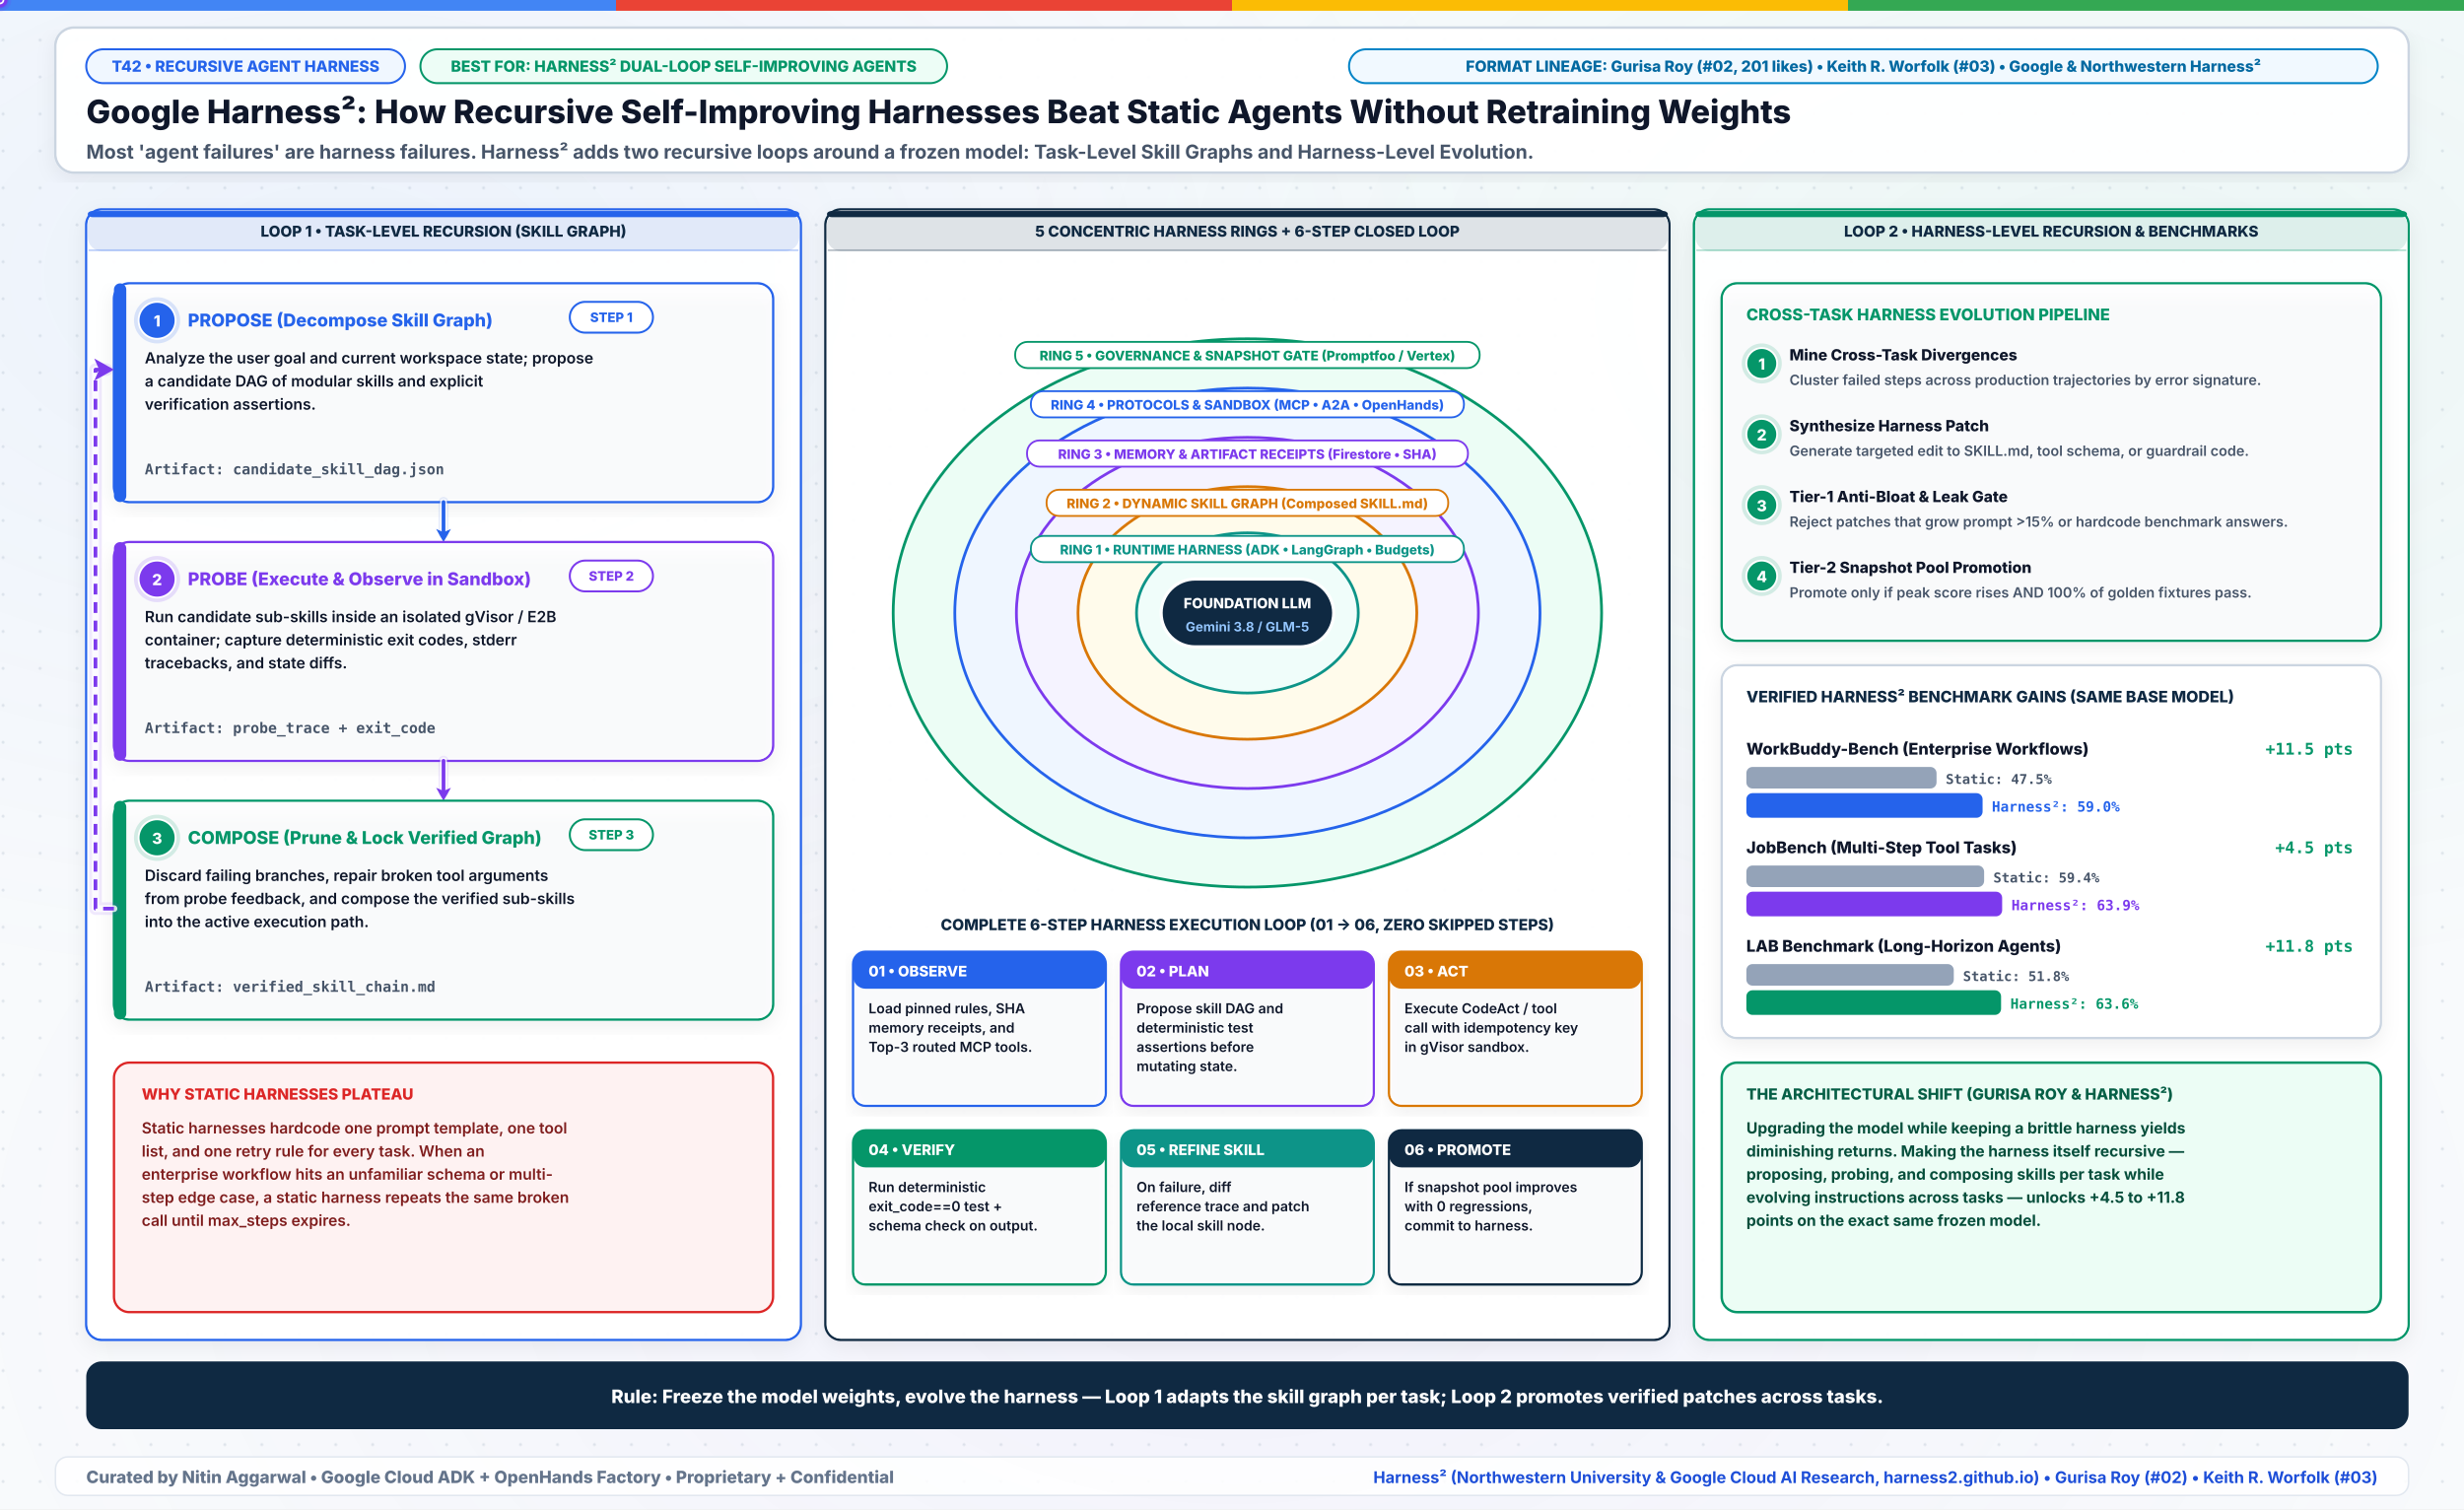
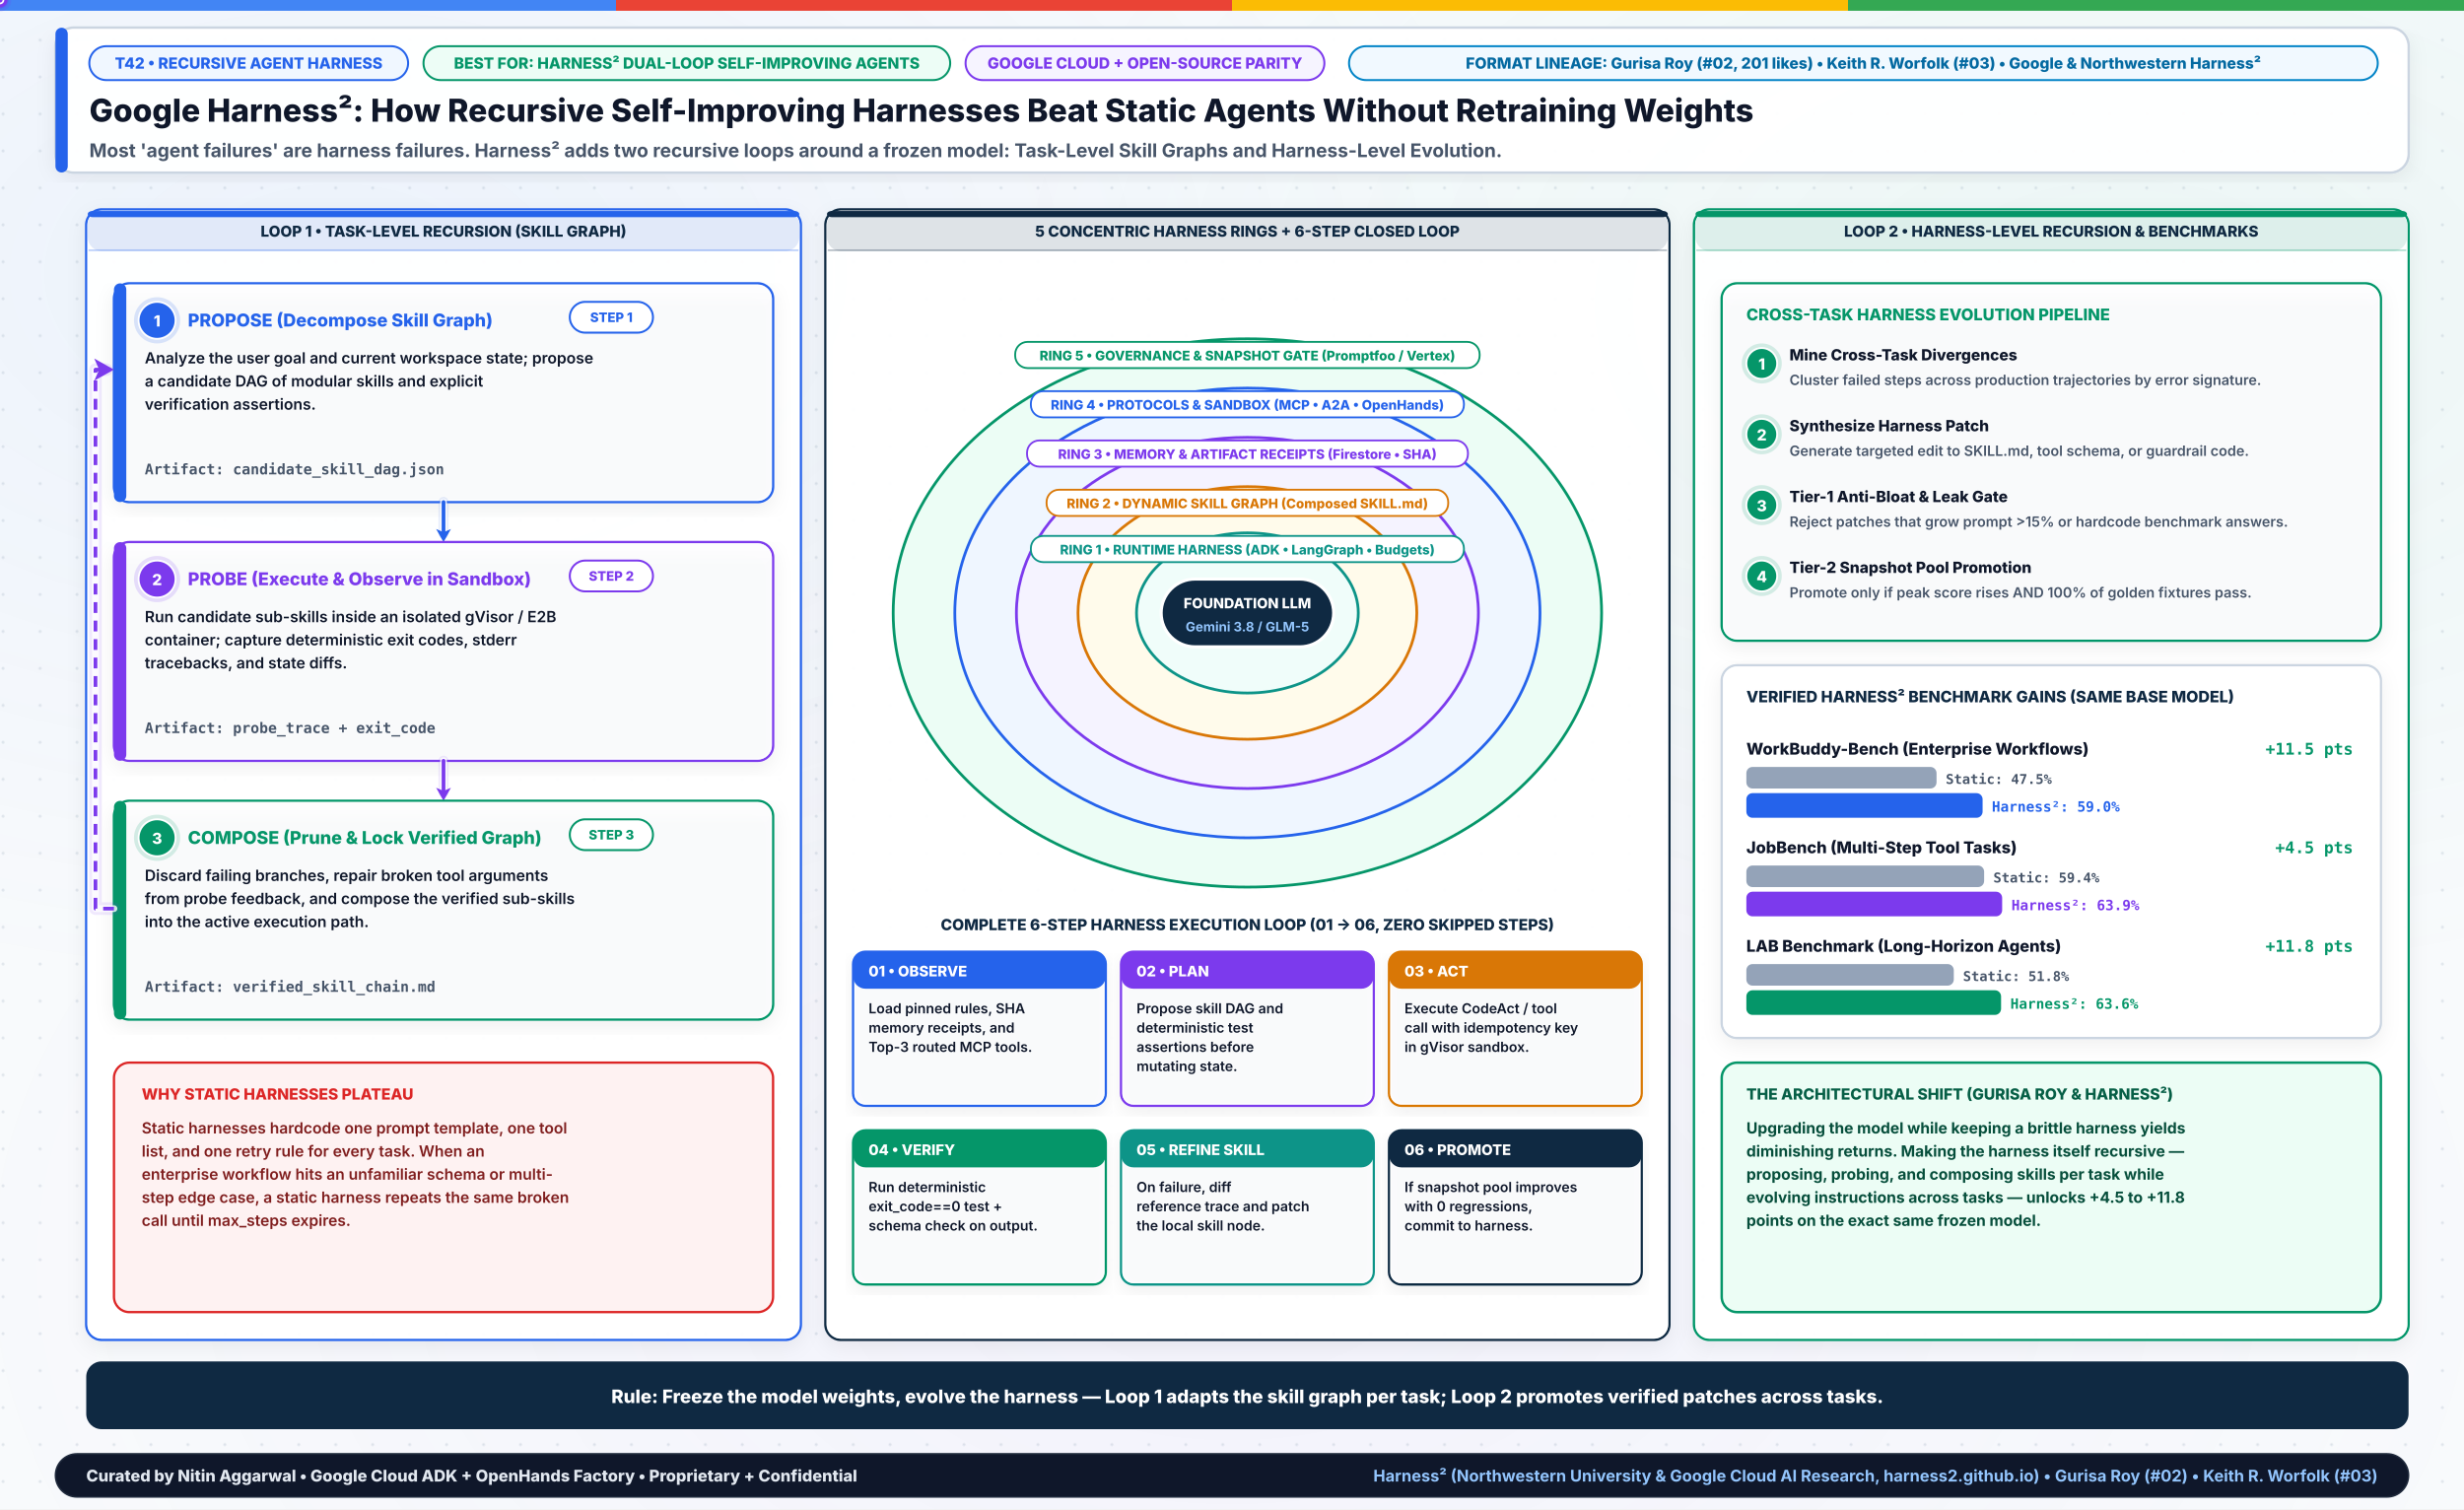
<svg xmlns="http://www.w3.org/2000/svg" viewBox="0 0 1600 980" width="1600" height="980">
  <defs>
    <filter id="shadow" x="-3%" y="-3%" width="106%" height="110%">
      <feDropShadow dx="0" dy="4" stdDeviation="6" flood-color="#0F172A" flood-opacity="0.065" />
    </filter>
    <linearGradient id="glassCardGrad" x1="0" y1="0" x2="0" y2="1">
      <stop offset="0%" stop-color="#FFFFFF" stop-opacity="0.96" />
      <stop offset="100%" stop-color="#F8FAFC" stop-opacity="0.90" />
    </linearGradient>
    <linearGradient id="glassSheen" x1="0" y1="0" x2="0" y2="1">
      <stop offset="0%" stop-color="#FFFFFF" stop-opacity="0.72" />
      <stop offset="100%" stop-color="#FFFFFF" stop-opacity="0.0" />
    </linearGradient>
    <radialGradient id="meshBlue" cx="14%" cy="18%" r="48%">
      <stop offset="0%" stop-color="#4285F4" stop-opacity="0.065" />
      <stop offset="100%" stop-color="#4285F4" stop-opacity="0.0" />
    </radialGradient>
    <radialGradient id="meshEmerald" cx="86%" cy="20%" r="46%">
      <stop offset="0%" stop-color="#10B981" stop-opacity="0.055" />
      <stop offset="100%" stop-color="#10B981" stop-opacity="0.0" />
    </radialGradient>
    <radialGradient id="meshViolet" cx="50%" cy="84%" r="52%">
      <stop offset="0%" stop-color="#8B5CF6" stop-opacity="0.048" />
      <stop offset="100%" stop-color="#8B5CF6" stop-opacity="0.0" />
    </radialGradient>
    <pattern id="archGrid" width="24" height="24" patternUnits="userSpaceOnUse">
      <circle cx="2" cy="2" r="1" fill="#94A3B8" fill-opacity="0.22" />
    </pattern>
    <style>
@keyframes flowDash { from { stroke-dashoffset: 40; } to { stroke-dashoffset: 0; } }
.flow-line { animation: flowDash 1.0s linear infinite; }
@keyframes pulseStroke { 0%,100% { stroke-width: 2.4px; } 50% { stroke-width: 5px; } }
.pulse { animation: pulseStroke 2.2s ease-in-out infinite; }
@keyframes blink { 0%,100% { opacity: 1; } 50% { opacity: 0.35; } }
.blink { animation: blink 1.4s ease-in-out infinite; }
@keyframes growX { from { transform: scaleX(0.02); } to { transform: scaleX(1); } }
.grow-x { transform-box: fill-box; transform-origin: left center; animation: growX 1.5s ease-out 0.2s both; }
@keyframes breathe { 0%,100% { transform: scale(1); } 50% { transform: scale(1.05); } }
.breathe { transform-box: fill-box; transform-origin: center; animation: breathe 2.6s ease-in-out infinite; }
</style>
  </defs>
  <rect x="0.0" y="0.0" width="1600.0" height="980.0" rx="0" fill="#F8FAFC" />
  <rect x="0" y="0" width="1600" height="980" fill="url(#meshBlue)" />
  <rect x="0" y="0" width="1600" height="980" fill="url(#meshEmerald)" />
  <rect x="0" y="0" width="1600" height="980" fill="url(#meshViolet)" />
  <rect x="0" y="0" width="1600" height="980" fill="url(#archGrid)" />
  <rect x="0.0" y="0.0" width="400.0" height="7.0" rx="0" fill="#4285F4" />
  <rect x="400.0" y="0.0" width="400.0" height="7.0" rx="0" fill="#EA4335" />
  <rect x="800.0" y="0.0" width="400.0" height="7.0" rx="0" fill="#FBBC04" />
  <rect x="1200.0" y="0.0" width="400.0" height="7.0" rx="0" fill="#34A853" />
  <rect x="36.0" y="18.0" width="1528.0" height="94.0" rx="12" fill="#FFFFFF" stroke="#CBD5E1" stroke-width="1.8" filter="url(#shadow)" fill-opacity="0.96" />
  <rect x="37.2" y="19.2" width="1525.6" height="91.6" rx="10.8" fill="none" stroke="#FFFFFF" stroke-opacity="0.82" stroke-width="1" />
  <rect x="38.0" y="19.8" width="1524.0" height="11.3" rx="9.8" fill="url(#glassSheen)" pointer-events="none" />
-   <rect x="56.0" y="32.0" width="207" height="22" rx="11.0" fill="#EFF6FF" fill-opacity="0.98" stroke="#2563EB" stroke-width="1.3" />
-   <text x="159.5" y="46.6" font-family="Inter, -apple-system, Helvetica, Arial, sans-serif" font-size="10" font-weight="800" fill="#2563EB" text-anchor="middle">T42 • RECURSIVE AGENT HARNESS</text>
-   <rect x="273.0" y="32.0" width="342" height="22" rx="11.0" fill="#ECFDF5" fill-opacity="0.98" stroke="#059669" stroke-width="1.3" />
-   <text x="444.0" y="46.6" font-family="Inter, -apple-system, Helvetica, Arial, sans-serif" font-size="10" font-weight="800" fill="#059669" text-anchor="middle">BEST FOR: HARNESS² DUAL-LOOP SELF-IMPROVING AGENTS</text>
-   <rect x="876.0" y="32.0" width="668" height="22" rx="11.0" fill="#F0F9FF" fill-opacity="0.98" stroke="#0284C7" stroke-width="1.3" />
-   <text x="1210.0" y="46.6" font-family="Inter, -apple-system, Helvetica, Arial, sans-serif" font-size="10" font-weight="800" fill="#0369A1" text-anchor="middle">FORMAT LINEAGE: Gurisa Roy (#02, 201 likes) • Keith R. Worfolk (#03) • Google &amp; Northwestern Harness²</text>
-   <text x="56.0" y="80.0" font-family="Inter, -apple-system, Helvetica, Arial, sans-serif" font-size="21" font-weight="800" fill="#0F172A" text-anchor="start">Google Harness²: How Recursive Self-Improving Harnesses Beat Static Agents Without Retraining Weights</text>
-   <text x="56.0" y="103.0" font-family="Inter, -apple-system, Helvetica, Arial, sans-serif" font-size="12.5" font-weight="700" fill="#475569" text-anchor="start">Most 'agent failures' are harness failures. Harness² adds two recursive loops around a frozen model: Task-Level Skill Graphs and Harness-Level Evolution.</text>
+   <rect x="36.0" y="18.0" width="8.0" height="94.0" rx="4" fill="#2563EB" />
+   <rect x="58.0" y="30.0" width="207" height="22" rx="11.0" fill="#EFF6FF" fill-opacity="0.98" stroke="#2563EB" stroke-width="1.3" />
+   <text x="161.5" y="44.6" font-family="Inter, -apple-system, Helvetica, Arial, sans-serif" font-size="10" font-weight="800" fill="#2563EB" text-anchor="middle">T42 • RECURSIVE AGENT HARNESS</text>
+   <rect x="275.0" y="30.0" width="342" height="22" rx="11.0" fill="#ECFDF5" fill-opacity="0.98" stroke="#059669" stroke-width="1.3" />
+   <text x="446.0" y="44.6" font-family="Inter, -apple-system, Helvetica, Arial, sans-serif" font-size="10" font-weight="800" fill="#059669" text-anchor="middle">BEST FOR: HARNESS² DUAL-LOOP SELF-IMPROVING AGENTS</text>
+   <rect x="627.0" y="30.0" width="233" height="22" rx="11.0" fill="#F5F3FF" fill-opacity="0.98" stroke="#7C3AED" stroke-width="1.3" />
+   <text x="743.5" y="44.6" font-family="Inter, -apple-system, Helvetica, Arial, sans-serif" font-size="10" font-weight="800" fill="#7C3AED" text-anchor="middle">GOOGLE CLOUD + OPEN-SOURCE PARITY</text>
+   <rect x="876.0" y="30.0" width="668" height="22" rx="11.0" fill="#F0F9FF" fill-opacity="0.98" stroke="#0284C7" stroke-width="1.3" />
+   <text x="1210.0" y="44.6" font-family="Inter, -apple-system, Helvetica, Arial, sans-serif" font-size="10" font-weight="800" fill="#0369A1" text-anchor="middle">FORMAT LINEAGE: Gurisa Roy (#02, 201 likes) • Keith R. Worfolk (#03) • Google &amp; Northwestern Harness²</text>
+   <text x="58.0" y="79.0" font-family="Inter, -apple-system, Helvetica, Arial, sans-serif" font-size="20.5" font-weight="800" fill="#0F172A" text-anchor="start">Google Harness²: How Recursive Self-Improving Harnesses Beat Static Agents Without Retraining Weights</text>
+   <text x="58.0" y="102.0" font-family="Inter, -apple-system, Helvetica, Arial, sans-serif" font-size="12.2" font-weight="700" fill="#475569" text-anchor="start">Most 'agent failures' are harness failures. Harness² adds two recursive loops around a frozen model: Task-Level Skill Graphs and Harness-Level Evolution.</text>
  <rect x="56.0" y="136.0" width="464.0" height="734.0" rx="10" fill="#FFFFFF" stroke="#2563EB" stroke-width="1.6" filter="url(#shadow)" fill-opacity="0.96" />
  <rect x="57.2" y="137.2" width="461.6" height="731.6" rx="8.8" fill="none" stroke="#FFFFFF" stroke-opacity="0.82" stroke-width="1" />
  <rect x="58.0" y="137.8" width="460.0" height="14.0" rx="7.8" fill="url(#glassSheen)" pointer-events="none" />
  <rect x="57.0" y="137.0" width="462.0" height="26.0" rx="9" fill="#F8FAFC" />
  <rect x="57.0" y="137.0" width="462.0" height="26.0" rx="9" fill="#2563EB" fill-opacity="0.11" />
  <rect x="57.0" y="137.0" width="462.0" height="4.0" rx="3" fill="#2563EB" />
  <line x1="57.5" y1="162.5" x2="518.5" y2="162.5" stroke="#2563EB" stroke-opacity="0.28" stroke-width="1.2" />
  <text x="288.0" y="153.7" font-family="Inter, -apple-system, Helvetica, Arial, sans-serif" font-size="9.8" font-weight="800" fill="#0F2942" text-anchor="middle">LOOP 1 • TASK-LEVEL RECURSION (SKILL GRAPH)</text>
  <rect x="74.0" y="184.0" width="428.0" height="142.0" rx="10" fill="#F8FAFC" stroke="#2563EB" stroke-width="1.6" filter="url(#shadow)" fill-opacity="0.96" />
  <rect x="75.2" y="185.2" width="425.6" height="139.6" rx="8.8" fill="none" stroke="#FFFFFF" stroke-opacity="0.82" stroke-width="1" />
  <rect x="76.0" y="185.8" width="424.0" height="14.0" rx="7.8" fill="url(#glassSheen)" pointer-events="none" />
  <rect x="74.0" y="184.0" width="8.0" height="142.0" rx="4" fill="#2563EB" />
  <circle cx="102.0" cy="208.0" r="15.0" fill="#2563EB" fill-opacity="0.16" />
  <circle cx="102.0" cy="208.0" r="12.0" fill="#2563EB" stroke="#FFFFFF" stroke-width="1.2" />
  <text x="102.0" y="212.0" font-family="Inter, -apple-system, Helvetica, Arial, sans-serif" font-size="10" font-weight="800" fill="#FFFFFF" text-anchor="middle">1</text>
  <text x="122.0" y="212.0" font-family="Inter, -apple-system, Helvetica, Arial, sans-serif" font-size="11.5" font-weight="800" fill="#2563EB" text-anchor="start">PROPOSE (Decompose Skill Graph)</text>
  <rect x="370.0" y="196.0" width="54" height="20" rx="10.0" fill="#FFFFFF" fill-opacity="0.98" stroke="#2563EB" stroke-width="1.3" />
  <text x="397.0" y="209.1" font-family="Inter, -apple-system, Helvetica, Arial, sans-serif" font-size="8.5" font-weight="800" fill="#2563EB" text-anchor="middle">STEP 1</text>
  <text x="94.0" y="236.0" font-family="Inter, -apple-system, Helvetica, Arial, sans-serif" font-size="10" font-weight="600" fill="#0F172A" text-anchor="start">Analyze the user goal and current workspace state; propose</text>
  <text x="94.0" y="251.0" font-family="Inter, -apple-system, Helvetica, Arial, sans-serif" font-size="10" font-weight="600" fill="#0F172A" text-anchor="start">a candidate DAG of modular skills and explicit</text>
  <text x="94.0" y="266.0" font-family="Inter, -apple-system, Helvetica, Arial, sans-serif" font-size="10" font-weight="600" fill="#0F172A" text-anchor="start">verification assertions.</text>
  <text x="94.0" y="308.0" font-family="ui-monospace, SFMono-Regular, Menlo, monospace" font-size="9.5" font-weight="700" fill="#475569" text-anchor="start">Artifact: candidate_skill_dag.json</text>
  <path d="M 288.0 326.0 L 288.0 346.5" fill="none" stroke="#2563EB" stroke-opacity="0.11" stroke-width="6.6" stroke-linecap="round" stroke-linejoin="round" />
  <path d="M 288.0 326.0 L 288.0 346.5" fill="none" stroke="#FFFFFF" stroke-opacity="0.80" stroke-width="4.4" stroke-linecap="round" stroke-linejoin="round" />
  <path d="M 288.0 326.0 L 288.0 346.5" fill="none" stroke="#2563EB" stroke-width="2.4" stroke-linejoin="round" stroke-linecap="round" />
  <polygon points="288.0,352.0 292.8,343.5 288.0,345.6 283.2,343.5" fill="#2563EB" />
  <g>
    <circle r="5.6" fill="#2563EB" fill-opacity="0.15" />
    <circle r="3.8" fill="#2563EB" fill-opacity="0.28" />
    <circle r="2.8" fill="#FFFFFF" stroke="#2563EB" stroke-width="2.0" />
    <circle r="1.3" fill="#2563EB" />
    <animateMotion dur="1.20s" begin="-0.00s" repeatCount="indefinite" path="M 288.0 326.0 L 288.0 346.5" />
  </g>
  <rect x="74.0" y="352.0" width="428.0" height="142.0" rx="10" fill="#F8FAFC" stroke="#7C3AED" stroke-width="1.6" filter="url(#shadow)" fill-opacity="0.96" />
  <rect x="75.2" y="353.2" width="425.6" height="139.6" rx="8.8" fill="none" stroke="#FFFFFF" stroke-opacity="0.82" stroke-width="1" />
  <rect x="76.0" y="353.8" width="424.0" height="14.0" rx="7.8" fill="url(#glassSheen)" pointer-events="none" />
  <rect x="74.0" y="352.0" width="8.0" height="142.0" rx="4" fill="#7C3AED" />
  <circle cx="102.0" cy="376.0" r="15.0" fill="#7C3AED" fill-opacity="0.16" />
  <circle cx="102.0" cy="376.0" r="12.0" fill="#7C3AED" stroke="#FFFFFF" stroke-width="1.2" />
  <text x="102.0" y="380.0" font-family="Inter, -apple-system, Helvetica, Arial, sans-serif" font-size="10" font-weight="800" fill="#FFFFFF" text-anchor="middle">2</text>
  <text x="122.0" y="380.0" font-family="Inter, -apple-system, Helvetica, Arial, sans-serif" font-size="11.5" font-weight="800" fill="#7C3AED" text-anchor="start">PROBE (Execute &amp; Observe in Sandbox)</text>
  <rect x="370.0" y="364.0" width="54" height="20" rx="10.0" fill="#FFFFFF" fill-opacity="0.98" stroke="#7C3AED" stroke-width="1.3" />
  <text x="397.0" y="377.1" font-family="Inter, -apple-system, Helvetica, Arial, sans-serif" font-size="8.5" font-weight="800" fill="#7C3AED" text-anchor="middle">STEP 2</text>
  <text x="94.0" y="404.0" font-family="Inter, -apple-system, Helvetica, Arial, sans-serif" font-size="10" font-weight="600" fill="#0F172A" text-anchor="start">Run candidate sub-skills inside an isolated gVisor / E2B</text>
  <text x="94.0" y="419.0" font-family="Inter, -apple-system, Helvetica, Arial, sans-serif" font-size="10" font-weight="600" fill="#0F172A" text-anchor="start">container; capture deterministic exit codes, stderr</text>
  <text x="94.0" y="434.0" font-family="Inter, -apple-system, Helvetica, Arial, sans-serif" font-size="10" font-weight="600" fill="#0F172A" text-anchor="start">tracebacks, and state diffs.</text>
  <text x="94.0" y="476.0" font-family="ui-monospace, SFMono-Regular, Menlo, monospace" font-size="9.5" font-weight="700" fill="#475569" text-anchor="start">Artifact: probe_trace + exit_code</text>
  <path d="M 288.0 494.0 L 288.0 514.5" fill="none" stroke="#7C3AED" stroke-opacity="0.11" stroke-width="6.6" stroke-linecap="round" stroke-linejoin="round" />
  <path d="M 288.0 494.0 L 288.0 514.5" fill="none" stroke="#FFFFFF" stroke-opacity="0.80" stroke-width="4.4" stroke-linecap="round" stroke-linejoin="round" />
  <path d="M 288.0 494.0 L 288.0 514.5" fill="none" stroke="#7C3AED" stroke-width="2.4" stroke-linejoin="round" stroke-linecap="round" />
  <polygon points="288.0,520.0 292.8,511.5 288.0,513.6 283.2,511.5" fill="#7C3AED" />
  <g>
    <circle r="5.6" fill="#7C3AED" fill-opacity="0.15" />
    <circle r="3.8" fill="#7C3AED" fill-opacity="0.28" />
    <circle r="2.8" fill="#FFFFFF" stroke="#7C3AED" stroke-width="2.0" />
    <circle r="1.3" fill="#7C3AED" />
    <animateMotion dur="1.20s" begin="-0.00s" repeatCount="indefinite" path="M 288.0 494.0 L 288.0 514.5" />
  </g>
  <rect x="74.0" y="520.0" width="428.0" height="142.0" rx="10" fill="#F8FAFC" stroke="#059669" stroke-width="1.6" filter="url(#shadow)" fill-opacity="0.96" />
  <rect x="75.2" y="521.2" width="425.6" height="139.6" rx="8.8" fill="none" stroke="#FFFFFF" stroke-opacity="0.82" stroke-width="1" />
  <rect x="76.0" y="521.8" width="424.0" height="14.0" rx="7.8" fill="url(#glassSheen)" pointer-events="none" />
  <rect x="74.0" y="520.0" width="8.0" height="142.0" rx="4" fill="#059669" />
  <circle cx="102.0" cy="544.0" r="15.0" fill="#059669" fill-opacity="0.16" />
  <circle cx="102.0" cy="544.0" r="12.0" fill="#059669" stroke="#FFFFFF" stroke-width="1.2" />
  <text x="102.0" y="548.0" font-family="Inter, -apple-system, Helvetica, Arial, sans-serif" font-size="10" font-weight="800" fill="#FFFFFF" text-anchor="middle">3</text>
  <text x="122.0" y="548.0" font-family="Inter, -apple-system, Helvetica, Arial, sans-serif" font-size="11.5" font-weight="800" fill="#059669" text-anchor="start">COMPOSE (Prune &amp; Lock Verified Graph)</text>
  <rect x="370.0" y="532.0" width="54" height="20" rx="10.0" fill="#FFFFFF" fill-opacity="0.98" stroke="#059669" stroke-width="1.3" />
  <text x="397.0" y="545.1" font-family="Inter, -apple-system, Helvetica, Arial, sans-serif" font-size="8.5" font-weight="800" fill="#059669" text-anchor="middle">STEP 3</text>
  <text x="94.0" y="572.0" font-family="Inter, -apple-system, Helvetica, Arial, sans-serif" font-size="10" font-weight="600" fill="#0F172A" text-anchor="start">Discard failing branches, repair broken tool arguments</text>
  <text x="94.0" y="587.0" font-family="Inter, -apple-system, Helvetica, Arial, sans-serif" font-size="10" font-weight="600" fill="#0F172A" text-anchor="start">from probe feedback, and compose the verified sub-skills</text>
  <text x="94.0" y="602.0" font-family="Inter, -apple-system, Helvetica, Arial, sans-serif" font-size="10" font-weight="600" fill="#0F172A" text-anchor="start">into the active execution path.</text>
  <text x="94.0" y="644.0" font-family="ui-monospace, SFMono-Regular, Menlo, monospace" font-size="9.5" font-weight="700" fill="#475569" text-anchor="start">Artifact: verified_skill_chain.md</text>
  <path d="M 74.0 590.0 L 62.0 590.0 L 62.0 240.0 L 69.0 240.0" fill="none" stroke="#7C3AED" stroke-opacity="0.11" stroke-width="8.2" stroke-linecap="round" stroke-linejoin="round" />
  <path d="M 74.0 590.0 L 62.0 590.0 L 62.0 240.0 L 69.0 240.0" fill="none" stroke="#FFFFFF" stroke-opacity="0.80" stroke-width="4.4" stroke-linecap="round" stroke-linejoin="round" />
  <path d="M 74.0 590.0 L 62.0 590.0 L 62.0 240.0 L 69.0 240.0" class="flow-line" fill="none" stroke="#7C3AED" stroke-width="2.4" stroke-linejoin="round" stroke-dasharray="7 5" stroke-dashoffset="0.0" />
  <polygon points="74.0,240.0 61.2,232.8 64.4,240.0 61.2,247.2" fill="#7C3AED" />
  <g>
    <circle r="7.4" fill="#7C3AED" fill-opacity="0.15" />
    <circle r="5.0" fill="#7C3AED" fill-opacity="0.28" />
    <circle r="3.8" fill="#FFFFFF" stroke="#7C3AED" stroke-width="2.0" />
    <circle r="1.7" fill="#7C3AED" />
    <animateMotion dur="2.00s" begin="-0.00s" repeatCount="indefinite" path="M 74.0 590.0 L 62.0 590.0 L 62.0 240.0 L 69.0 240.0" />
  </g>
  <rect x="74.0" y="690.0" width="428.0" height="162.0" rx="10" fill="#FEF2F2" stroke="#DC2626" stroke-width="1.5" />
  <text x="92.0" y="714.0" font-family="Inter, -apple-system, Helvetica, Arial, sans-serif" font-size="10" font-weight="800" fill="#DC2626" text-anchor="start">WHY STATIC HARNESSES PLATEAU</text>
  <text x="92.0" y="736.0" font-family="Inter, -apple-system, Helvetica, Arial, sans-serif" font-size="10" font-weight="600" fill="#7F1D1D" text-anchor="start">Static harnesses hardcode one prompt template, one tool</text>
  <text x="92.0" y="751.0" font-family="Inter, -apple-system, Helvetica, Arial, sans-serif" font-size="10" font-weight="600" fill="#7F1D1D" text-anchor="start">list, and one retry rule for every task. When an</text>
  <text x="92.0" y="766.0" font-family="Inter, -apple-system, Helvetica, Arial, sans-serif" font-size="10" font-weight="600" fill="#7F1D1D" text-anchor="start">enterprise workflow hits an unfamiliar schema or multi-</text>
  <text x="92.0" y="781.0" font-family="Inter, -apple-system, Helvetica, Arial, sans-serif" font-size="10" font-weight="600" fill="#7F1D1D" text-anchor="start">step edge case, a static harness repeats the same broken</text>
  <text x="92.0" y="796.0" font-family="Inter, -apple-system, Helvetica, Arial, sans-serif" font-size="10" font-weight="600" fill="#7F1D1D" text-anchor="start">call until max_steps expires.</text>
  <rect x="536.0" y="136.0" width="548.0" height="734.0" rx="10" fill="#FFFFFF" stroke="#0F2942" stroke-width="1.6" filter="url(#shadow)" fill-opacity="0.96" />
  <rect x="537.2" y="137.2" width="545.6" height="731.6" rx="8.8" fill="none" stroke="#FFFFFF" stroke-opacity="0.82" stroke-width="1" />
  <rect x="538.0" y="137.8" width="544.0" height="14.0" rx="7.8" fill="url(#glassSheen)" pointer-events="none" />
  <rect x="537.0" y="137.0" width="546.0" height="26.0" rx="9" fill="#F8FAFC" />
  <rect x="537.0" y="137.0" width="546.0" height="26.0" rx="9" fill="#0F2942" fill-opacity="0.11" />
  <rect x="537.0" y="137.0" width="546.0" height="4.0" rx="3" fill="#0F2942" />
  <line x1="537.5" y1="162.5" x2="1082.5" y2="162.5" stroke="#0F2942" stroke-opacity="0.28" stroke-width="1.2" />
  <text x="810.0" y="153.7" font-family="Inter, -apple-system, Helvetica, Arial, sans-serif" font-size="9.8" font-weight="800" fill="#0F2942" text-anchor="middle">5 CONCENTRIC HARNESS RINGS + 6-STEP CLOSED LOOP</text>
  <ellipse cx="810" cy="398" rx="230" ry="178" fill="#ECFDF5" stroke="#059669" stroke-width="1.8" />
  <rect x="659.2" y="222.0" width="301.6" height="17.0" rx="8" fill="#FFFFFF" stroke="#059669" stroke-width="1.2" />
  <text x="810.0" y="234.0" font-family="Inter, -apple-system, Helvetica, Arial, sans-serif" font-size="8.6" font-weight="800" fill="#059669" text-anchor="middle">RING 5 • GOVERNANCE &amp; SNAPSHOT GATE (Promptfoo / Vertex)</text>
  <ellipse cx="810" cy="398" rx="190" ry="146" fill="#EFF6FF" stroke="#2563EB" stroke-width="1.8" />
  <rect x="669.4" y="254.0" width="281.2" height="17.0" rx="8" fill="#FFFFFF" stroke="#2563EB" stroke-width="1.2" />
  <text x="810.0" y="266.0" font-family="Inter, -apple-system, Helvetica, Arial, sans-serif" font-size="8.6" font-weight="800" fill="#2563EB" text-anchor="middle">RING 4 • PROTOCOLS &amp; SANDBOX (MCP • A2A • OpenHands)</text>
  <ellipse cx="810" cy="398" rx="150" ry="114" fill="#F5F3FF" stroke="#7C3AED" stroke-width="1.8" />
  <rect x="666.9" y="286.0" width="286.3" height="17.0" rx="8" fill="#FFFFFF" stroke="#7C3AED" stroke-width="1.2" />
  <text x="810.0" y="298.0" font-family="Inter, -apple-system, Helvetica, Arial, sans-serif" font-size="8.6" font-weight="800" fill="#7C3AED" text-anchor="middle">RING 3 • MEMORY &amp; ARTIFACT RECEIPTS (Firestore • SHA)</text>
  <ellipse cx="810" cy="398" rx="110" ry="82" fill="#FFFBEB" stroke="#D97706" stroke-width="1.8" />
  <rect x="679.6" y="318.0" width="260.8" height="17.0" rx="8" fill="#FFFFFF" stroke="#D97706" stroke-width="1.2" />
  <text x="810.0" y="330.0" font-family="Inter, -apple-system, Helvetica, Arial, sans-serif" font-size="8.6" font-weight="800" fill="#D97706" text-anchor="middle">RING 2 • DYNAMIC SKILL GRAPH (Composed SKILL.md)</text>
  <ellipse cx="810" cy="398" rx="72" ry="52" fill="#F0FDFA" stroke="#0D9488" stroke-width="1.8" />
  <rect x="669.4" y="348.0" width="281.2" height="17.0" rx="8" fill="#FFFFFF" stroke="#0D9488" stroke-width="1.2" />
  <text x="810.0" y="360.0" font-family="Inter, -apple-system, Helvetica, Arial, sans-serif" font-size="8.6" font-weight="800" fill="#0D9488" text-anchor="middle">RING 1 • RUNTIME HARNESS (ADK • LangGraph • Budgets)</text>
  <rect x="754.0" y="376.0" width="112.0" height="44.0" rx="22" fill="#0F2942" stroke="#FFFFFF" stroke-width="2" />
  <text x="810.0" y="395.0" font-family="Inter, -apple-system, Helvetica, Arial, sans-serif" font-size="9.2" font-weight="800" fill="#FFFFFF" text-anchor="middle">FOUNDATION LLM</text>
  <text x="810.0" y="410.0" font-family="Inter, -apple-system, Helvetica, Arial, sans-serif" font-size="8.5" font-weight="700" fill="#93C5FD" text-anchor="middle">Gemini 3.8 / GLM-5</text>
  <text x="810.0" y="604.0" font-family="Inter, -apple-system, Helvetica, Arial, sans-serif" font-size="10" font-weight="800" fill="#0F2942" text-anchor="middle">COMPLETE 6-STEP HARNESS EXECUTION LOOP (01 -&gt; 06, ZERO SKIPPED STEPS)</text>
  <rect x="554.0" y="618.0" width="164.0" height="100.0" rx="8" fill="#F8FAFC" stroke="#2563EB" stroke-width="1.6" filter="url(#shadow)" fill-opacity="0.96" />
  <rect x="555.2" y="619.2" width="161.6" height="97.6" rx="6.8" fill="none" stroke="#FFFFFF" stroke-opacity="0.82" stroke-width="1" />
  <rect x="556.0" y="619.8" width="160.0" height="12.0" rx="5.8" fill="url(#glassSheen)" pointer-events="none" />
  <rect x="554.0" y="618.0" width="164.0" height="24.0" rx="8" fill="#2563EB" />
  <text x="564.0" y="634.0" font-family="Inter, -apple-system, Helvetica, Arial, sans-serif" font-size="9.5" font-weight="800" fill="#FFFFFF" text-anchor="start">01 • OBSERVE</text>
  <text x="564.0" y="658.0" font-family="Inter, -apple-system, Helvetica, Arial, sans-serif" font-size="9.0" font-weight="600" fill="#0F172A" text-anchor="start">Load pinned rules, SHA</text>
  <text x="564.0" y="670.5" font-family="Inter, -apple-system, Helvetica, Arial, sans-serif" font-size="9.0" font-weight="600" fill="#0F172A" text-anchor="start">memory receipts, and</text>
  <text x="564.0" y="683.0" font-family="Inter, -apple-system, Helvetica, Arial, sans-serif" font-size="9.0" font-weight="600" fill="#0F172A" text-anchor="start">Top-3 routed MCP tools.</text>
  <rect x="728.0" y="618.0" width="164.0" height="100.0" rx="8" fill="#F8FAFC" stroke="#7C3AED" stroke-width="1.6" filter="url(#shadow)" fill-opacity="0.96" />
  <rect x="729.2" y="619.2" width="161.6" height="97.6" rx="6.8" fill="none" stroke="#FFFFFF" stroke-opacity="0.82" stroke-width="1" />
  <rect x="730.0" y="619.8" width="160.0" height="12.0" rx="5.8" fill="url(#glassSheen)" pointer-events="none" />
  <rect x="728.0" y="618.0" width="164.0" height="24.0" rx="8" fill="#7C3AED" />
  <text x="738.0" y="634.0" font-family="Inter, -apple-system, Helvetica, Arial, sans-serif" font-size="9.5" font-weight="800" fill="#FFFFFF" text-anchor="start">02 • PLAN</text>
  <text x="738.0" y="658.0" font-family="Inter, -apple-system, Helvetica, Arial, sans-serif" font-size="9.0" font-weight="600" fill="#0F172A" text-anchor="start">Propose skill DAG and</text>
  <text x="738.0" y="670.5" font-family="Inter, -apple-system, Helvetica, Arial, sans-serif" font-size="9.0" font-weight="600" fill="#0F172A" text-anchor="start">deterministic test</text>
  <text x="738.0" y="683.0" font-family="Inter, -apple-system, Helvetica, Arial, sans-serif" font-size="9.0" font-weight="600" fill="#0F172A" text-anchor="start">assertions before</text>
  <text x="738.0" y="695.5" font-family="Inter, -apple-system, Helvetica, Arial, sans-serif" font-size="9.0" font-weight="600" fill="#0F172A" text-anchor="start">mutating state.</text>
  <rect x="902.0" y="618.0" width="164.0" height="100.0" rx="8" fill="#F8FAFC" stroke="#D97706" stroke-width="1.6" filter="url(#shadow)" fill-opacity="0.96" />
  <rect x="903.2" y="619.2" width="161.6" height="97.6" rx="6.8" fill="none" stroke="#FFFFFF" stroke-opacity="0.82" stroke-width="1" />
  <rect x="904.0" y="619.8" width="160.0" height="12.0" rx="5.8" fill="url(#glassSheen)" pointer-events="none" />
  <rect x="902.0" y="618.0" width="164.0" height="24.0" rx="8" fill="#D97706" />
  <text x="912.0" y="634.0" font-family="Inter, -apple-system, Helvetica, Arial, sans-serif" font-size="9.5" font-weight="800" fill="#FFFFFF" text-anchor="start">03 • ACT</text>
  <text x="912.0" y="658.0" font-family="Inter, -apple-system, Helvetica, Arial, sans-serif" font-size="9.0" font-weight="600" fill="#0F172A" text-anchor="start">Execute CodeAct / tool</text>
  <text x="912.0" y="670.5" font-family="Inter, -apple-system, Helvetica, Arial, sans-serif" font-size="9.0" font-weight="600" fill="#0F172A" text-anchor="start">call with idempotency key</text>
  <text x="912.0" y="683.0" font-family="Inter, -apple-system, Helvetica, Arial, sans-serif" font-size="9.0" font-weight="600" fill="#0F172A" text-anchor="start">in gVisor sandbox.</text>
  <rect x="554.0" y="734.0" width="164.0" height="100.0" rx="8" fill="#F8FAFC" stroke="#059669" stroke-width="1.6" filter="url(#shadow)" fill-opacity="0.96" />
  <rect x="555.2" y="735.2" width="161.6" height="97.6" rx="6.8" fill="none" stroke="#FFFFFF" stroke-opacity="0.82" stroke-width="1" />
  <rect x="556.0" y="735.8" width="160.0" height="12.0" rx="5.8" fill="url(#glassSheen)" pointer-events="none" />
  <rect x="554.0" y="734.0" width="164.0" height="24.0" rx="8" fill="#059669" />
  <text x="564.0" y="750.0" font-family="Inter, -apple-system, Helvetica, Arial, sans-serif" font-size="9.5" font-weight="800" fill="#FFFFFF" text-anchor="start">04 • VERIFY</text>
  <text x="564.0" y="774.0" font-family="Inter, -apple-system, Helvetica, Arial, sans-serif" font-size="9.0" font-weight="600" fill="#0F172A" text-anchor="start">Run deterministic</text>
  <text x="564.0" y="786.5" font-family="Inter, -apple-system, Helvetica, Arial, sans-serif" font-size="9.0" font-weight="600" fill="#0F172A" text-anchor="start">exit_code==0 test +</text>
  <text x="564.0" y="799.0" font-family="Inter, -apple-system, Helvetica, Arial, sans-serif" font-size="9.0" font-weight="600" fill="#0F172A" text-anchor="start">schema check on output.</text>
  <rect x="728.0" y="734.0" width="164.0" height="100.0" rx="8" fill="#F8FAFC" stroke="#0D9488" stroke-width="1.6" filter="url(#shadow)" fill-opacity="0.96" />
  <rect x="729.2" y="735.2" width="161.6" height="97.6" rx="6.8" fill="none" stroke="#FFFFFF" stroke-opacity="0.82" stroke-width="1" />
  <rect x="730.0" y="735.8" width="160.0" height="12.0" rx="5.8" fill="url(#glassSheen)" pointer-events="none" />
  <rect x="728.0" y="734.0" width="164.0" height="24.0" rx="8" fill="#0D9488" />
  <text x="738.0" y="750.0" font-family="Inter, -apple-system, Helvetica, Arial, sans-serif" font-size="9.5" font-weight="800" fill="#FFFFFF" text-anchor="start">05 • REFINE SKILL</text>
  <text x="738.0" y="774.0" font-family="Inter, -apple-system, Helvetica, Arial, sans-serif" font-size="9.0" font-weight="600" fill="#0F172A" text-anchor="start">On failure, diff</text>
  <text x="738.0" y="786.5" font-family="Inter, -apple-system, Helvetica, Arial, sans-serif" font-size="9.0" font-weight="600" fill="#0F172A" text-anchor="start">reference trace and patch</text>
  <text x="738.0" y="799.0" font-family="Inter, -apple-system, Helvetica, Arial, sans-serif" font-size="9.0" font-weight="600" fill="#0F172A" text-anchor="start">the local skill node.</text>
  <rect x="902.0" y="734.0" width="164.0" height="100.0" rx="8" fill="#F8FAFC" stroke="#0F2942" stroke-width="1.6" filter="url(#shadow)" fill-opacity="0.96" />
  <rect x="903.2" y="735.2" width="161.6" height="97.6" rx="6.8" fill="none" stroke="#FFFFFF" stroke-opacity="0.82" stroke-width="1" />
  <rect x="904.0" y="735.8" width="160.0" height="12.0" rx="5.8" fill="url(#glassSheen)" pointer-events="none" />
  <rect x="902.0" y="734.0" width="164.0" height="24.0" rx="8" fill="#0F2942" />
  <text x="912.0" y="750.0" font-family="Inter, -apple-system, Helvetica, Arial, sans-serif" font-size="9.5" font-weight="800" fill="#FFFFFF" text-anchor="start">06 • PROMOTE</text>
  <text x="912.0" y="774.0" font-family="Inter, -apple-system, Helvetica, Arial, sans-serif" font-size="9.0" font-weight="600" fill="#0F172A" text-anchor="start">If snapshot pool improves</text>
  <text x="912.0" y="786.5" font-family="Inter, -apple-system, Helvetica, Arial, sans-serif" font-size="9.0" font-weight="600" fill="#0F172A" text-anchor="start">with 0 regressions,</text>
  <text x="912.0" y="799.0" font-family="Inter, -apple-system, Helvetica, Arial, sans-serif" font-size="9.0" font-weight="600" fill="#0F172A" text-anchor="start">commit to harness.</text>
  <rect x="1100.0" y="136.0" width="464.0" height="734.0" rx="10" fill="#FFFFFF" stroke="#059669" stroke-width="1.6" filter="url(#shadow)" fill-opacity="0.96" />
  <rect x="1101.2" y="137.2" width="461.6" height="731.6" rx="8.8" fill="none" stroke="#FFFFFF" stroke-opacity="0.82" stroke-width="1" />
  <rect x="1102.0" y="137.8" width="460.0" height="14.0" rx="7.8" fill="url(#glassSheen)" pointer-events="none" />
  <rect x="1101.0" y="137.0" width="462.0" height="26.0" rx="9" fill="#F8FAFC" />
  <rect x="1101.0" y="137.0" width="462.0" height="26.0" rx="9" fill="#059669" fill-opacity="0.11" />
  <rect x="1101.0" y="137.0" width="462.0" height="4.0" rx="3" fill="#059669" />
  <line x1="1101.5" y1="162.5" x2="1562.5" y2="162.5" stroke="#059669" stroke-opacity="0.28" stroke-width="1.2" />
  <text x="1332.0" y="153.7" font-family="Inter, -apple-system, Helvetica, Arial, sans-serif" font-size="9.8" font-weight="800" fill="#0F2942" text-anchor="middle">LOOP 2 • HARNESS-LEVEL RECURSION &amp; BENCHMARKS</text>
  <rect x="1118.0" y="184.0" width="428.0" height="232.0" rx="10" fill="#F8FAFC" stroke="#059669" stroke-width="1.6" filter="url(#shadow)" fill-opacity="0.96" />
  <rect x="1119.2" y="185.2" width="425.6" height="229.6" rx="8.8" fill="none" stroke="#FFFFFF" stroke-opacity="0.82" stroke-width="1" />
  <rect x="1120.0" y="185.8" width="424.0" height="14.0" rx="7.8" fill="url(#glassSheen)" pointer-events="none" />
  <text x="1134.0" y="208.0" font-family="Inter, -apple-system, Helvetica, Arial, sans-serif" font-size="10.5" font-weight="800" fill="#059669" text-anchor="start">CROSS-TASK HARNESS EVOLUTION PIPELINE</text>
  <circle cx="1144.0" cy="236.0" r="13.0" fill="#059669" fill-opacity="0.16" />
  <circle cx="1144.0" cy="236.0" r="10.0" fill="#059669" stroke="#FFFFFF" stroke-width="1.2" />
  <text x="1144.0" y="240.0" font-family="Inter, -apple-system, Helvetica, Arial, sans-serif" font-size="10" font-weight="800" fill="#FFFFFF" text-anchor="middle">1</text>
  <text x="1162.0" y="234.0" font-family="Inter, -apple-system, Helvetica, Arial, sans-serif" font-size="10" font-weight="800" fill="#0F172A" text-anchor="start">Mine Cross-Task Divergences</text>
  <text x="1162.0" y="250.0" font-family="Inter, -apple-system, Helvetica, Arial, sans-serif" font-size="9.2" font-weight="600" fill="#475569" text-anchor="start">Cluster failed steps across production trajectories by error signature.</text>
  <circle cx="1144.0" cy="282.0" r="13.0" fill="#059669" fill-opacity="0.16" />
  <circle cx="1144.0" cy="282.0" r="10.0" fill="#059669" stroke="#FFFFFF" stroke-width="1.2" />
  <text x="1144.0" y="286.0" font-family="Inter, -apple-system, Helvetica, Arial, sans-serif" font-size="10" font-weight="800" fill="#FFFFFF" text-anchor="middle">2</text>
  <text x="1162.0" y="280.0" font-family="Inter, -apple-system, Helvetica, Arial, sans-serif" font-size="10" font-weight="800" fill="#0F172A" text-anchor="start">Synthesize Harness Patch</text>
  <text x="1162.0" y="296.0" font-family="Inter, -apple-system, Helvetica, Arial, sans-serif" font-size="9.2" font-weight="600" fill="#475569" text-anchor="start">Generate targeted edit to SKILL.md, tool schema, or guardrail code.</text>
  <circle cx="1144.0" cy="328.0" r="13.0" fill="#059669" fill-opacity="0.16" />
  <circle cx="1144.0" cy="328.0" r="10.0" fill="#059669" stroke="#FFFFFF" stroke-width="1.2" />
  <text x="1144.0" y="332.0" font-family="Inter, -apple-system, Helvetica, Arial, sans-serif" font-size="10" font-weight="800" fill="#FFFFFF" text-anchor="middle">3</text>
  <text x="1162.0" y="326.0" font-family="Inter, -apple-system, Helvetica, Arial, sans-serif" font-size="10" font-weight="800" fill="#0F172A" text-anchor="start">Tier-1 Anti-Bloat &amp; Leak Gate</text>
  <text x="1162.0" y="342.0" font-family="Inter, -apple-system, Helvetica, Arial, sans-serif" font-size="9.2" font-weight="600" fill="#475569" text-anchor="start">Reject patches that grow prompt &gt;15% or hardcode benchmark answers.</text>
  <circle cx="1144.0" cy="374.0" r="13.0" fill="#059669" fill-opacity="0.16" />
  <circle cx="1144.0" cy="374.0" r="10.0" fill="#059669" stroke="#FFFFFF" stroke-width="1.2" />
  <text x="1144.0" y="378.0" font-family="Inter, -apple-system, Helvetica, Arial, sans-serif" font-size="10" font-weight="800" fill="#FFFFFF" text-anchor="middle">4</text>
  <text x="1162.0" y="372.0" font-family="Inter, -apple-system, Helvetica, Arial, sans-serif" font-size="10" font-weight="800" fill="#0F172A" text-anchor="start">Tier-2 Snapshot Pool Promotion</text>
  <text x="1162.0" y="388.0" font-family="Inter, -apple-system, Helvetica, Arial, sans-serif" font-size="9.2" font-weight="600" fill="#475569" text-anchor="start">Promote only if peak score rises AND 100% of golden fixtures pass.</text>
  <rect x="1118.0" y="432.0" width="428.0" height="242.0" rx="10" fill="#FFFFFF" stroke="#CBD5E1" stroke-width="1.6" filter="url(#shadow)" fill-opacity="0.96" />
  <rect x="1119.2" y="433.2" width="425.6" height="239.6" rx="8.8" fill="none" stroke="#FFFFFF" stroke-opacity="0.82" stroke-width="1" />
  <rect x="1120.0" y="433.8" width="424.0" height="14.0" rx="7.8" fill="url(#glassSheen)" pointer-events="none" />
  <text x="1134.0" y="456.0" font-family="Inter, -apple-system, Helvetica, Arial, sans-serif" font-size="10.2" font-weight="800" fill="#0F2942" text-anchor="start">VERIFIED HARNESS² BENCHMARK GAINS (SAME BASE MODEL)</text>
  <text x="1134.0" y="490.0" font-family="Inter, -apple-system, Helvetica, Arial, sans-serif" font-size="10.5" font-weight="800" fill="#0F172A" text-anchor="start">WorkBuddy-Bench (Enterprise Workflows)</text>
  <text x="1528.0" y="490.0" font-family="ui-monospace, SFMono-Regular, Menlo, monospace" font-size="10.5" font-weight="800" fill="#059669" text-anchor="end">+11.5 pts</text>
  <rect x="1134.0" y="498.0" width="123.5" height="14.0" rx="4" fill="#94A3B8" />
  <text x="1263.5" y="509.0" font-family="ui-monospace, SFMono-Regular, Menlo, monospace" font-size="8.8" font-weight="700" fill="#475569" text-anchor="start">Static: 47.5%</text>
  <rect x="1134.0" y="515.0" width="153.4" height="16.0" rx="4" fill="#2563EB" />
  <text x="1293.4" y="527.0" font-family="ui-monospace, SFMono-Regular, Menlo, monospace" font-size="9.2" font-weight="800" fill="#2563EB" text-anchor="start">Harness²: 59.0%</text>
  <text x="1134.0" y="554.0" font-family="Inter, -apple-system, Helvetica, Arial, sans-serif" font-size="10.5" font-weight="800" fill="#0F172A" text-anchor="start">JobBench (Multi-Step Tool Tasks)</text>
  <text x="1528.0" y="554.0" font-family="ui-monospace, SFMono-Regular, Menlo, monospace" font-size="10.5" font-weight="800" fill="#059669" text-anchor="end">+4.5 pts</text>
  <rect x="1134.0" y="562.0" width="154.4" height="14.0" rx="4" fill="#94A3B8" />
  <text x="1294.4" y="573.0" font-family="ui-monospace, SFMono-Regular, Menlo, monospace" font-size="8.8" font-weight="700" fill="#475569" text-anchor="start">Static: 59.4%</text>
  <rect x="1134.0" y="579.0" width="166.1" height="16.0" rx="4" fill="#7C3AED" />
  <text x="1306.1" y="591.0" font-family="ui-monospace, SFMono-Regular, Menlo, monospace" font-size="9.2" font-weight="800" fill="#7C3AED" text-anchor="start">Harness²: 63.9%</text>
  <text x="1134.0" y="618.0" font-family="Inter, -apple-system, Helvetica, Arial, sans-serif" font-size="10.5" font-weight="800" fill="#0F172A" text-anchor="start">LAB Benchmark (Long-Horizon Agents)</text>
  <text x="1528.0" y="618.0" font-family="ui-monospace, SFMono-Regular, Menlo, monospace" font-size="10.5" font-weight="800" fill="#059669" text-anchor="end">+11.8 pts</text>
  <rect x="1134.0" y="626.0" width="134.7" height="14.0" rx="4" fill="#94A3B8" />
  <text x="1274.7" y="637.0" font-family="ui-monospace, SFMono-Regular, Menlo, monospace" font-size="8.8" font-weight="700" fill="#475569" text-anchor="start">Static: 51.8%</text>
  <rect x="1134.0" y="643.0" width="165.4" height="16.0" rx="4" fill="#059669" />
  <text x="1305.4" y="655.0" font-family="ui-monospace, SFMono-Regular, Menlo, monospace" font-size="9.2" font-weight="800" fill="#059669" text-anchor="start">Harness²: 63.6%</text>
  <rect x="1118.0" y="690.0" width="428.0" height="162.0" rx="10" fill="#ECFDF5" stroke="#059669" stroke-width="1.6" />
  <text x="1134.0" y="714.0" font-family="Inter, -apple-system, Helvetica, Arial, sans-serif" font-size="10" font-weight="800" fill="#065F46" text-anchor="start">THE ARCHITECTURAL SHIFT (GURISA ROY &amp; HARNESS²)</text>
  <text x="1134.0" y="736.0" font-family="Inter, -apple-system, Helvetica, Arial, sans-serif" font-size="10" font-weight="700" fill="#064E3B" text-anchor="start">Upgrading the model while keeping a brittle harness yields</text>
  <text x="1134.0" y="751.0" font-family="Inter, -apple-system, Helvetica, Arial, sans-serif" font-size="10" font-weight="700" fill="#064E3B" text-anchor="start">diminishing returns. Making the harness itself recursive —</text>
  <text x="1134.0" y="766.0" font-family="Inter, -apple-system, Helvetica, Arial, sans-serif" font-size="10" font-weight="700" fill="#064E3B" text-anchor="start">proposing, probing, and composing skills per task while</text>
  <text x="1134.0" y="781.0" font-family="Inter, -apple-system, Helvetica, Arial, sans-serif" font-size="10" font-weight="700" fill="#064E3B" text-anchor="start">evolving instructions across tasks — unlocks +4.5 to +11.8</text>
  <text x="1134.0" y="796.0" font-family="Inter, -apple-system, Helvetica, Arial, sans-serif" font-size="10" font-weight="700" fill="#064E3B" text-anchor="start">points on the exact same frozen model.</text>
  <rect x="56.0" y="884.0" width="1508.0" height="44.0" rx="10" fill="#0F2942" />
  <text x="810.0" y="911.0" font-family="Inter, -apple-system, Helvetica, Arial, sans-serif" font-size="12" font-weight="800" fill="#FFFFFF" text-anchor="middle">Rule: Freeze the model weights, evolve the harness — Loop 1 adapts the skill graph per task; Loop 2 promotes verified patches across tasks.</text>
-   <rect x="36" y="946" width="1528" height="25" rx="8" fill="#FFFFFF" fill-opacity="0.86" stroke="#E2E8F0" stroke-width="1" />
-   <text x="56.0" y="963.0" font-family="Inter, -apple-system, Helvetica, Arial, sans-serif" font-size="11" font-weight="800" fill="#64748B" text-anchor="start">Curated by Nitin Aggarwal  •  Google Cloud ADK + OpenHands Factory  •  Proprietary + Confidential</text>
-   <text x="1544.0" y="963.0" font-family="Inter, -apple-system, Helvetica, Arial, sans-serif" font-size="10.5" font-weight="700" fill="#1D4ED8" text-anchor="end">Harness² (Northwestern University &amp; Google Cloud AI Research, harness2.github.io) • Gurisa Roy (#02) • Keith R. Worfolk (#03)</text>
+   <rect x="36" y="944" width="1528" height="28" rx="14" fill="#0F172A" stroke="#1E293B" stroke-width="1" />
+   <text x="56.0" y="962.0" font-family="Inter, -apple-system, Helvetica, Arial, sans-serif" font-size="10.5" font-weight="800" fill="#E2E8F0" text-anchor="start">Curated by Nitin Aggarwal  •  Google Cloud ADK + OpenHands Factory  •  Proprietary + Confidential</text>
+   <text x="1544.0" y="962.0" font-family="Inter, -apple-system, Helvetica, Arial, sans-serif" font-size="10.5" font-weight="700" fill="#93C5FD" text-anchor="end">Harness² (Northwestern University &amp; Google Cloud AI Research, harness2.github.io) • Gurisa Roy (#02) • Keith R. Worfolk (#03)</text>
</svg>
